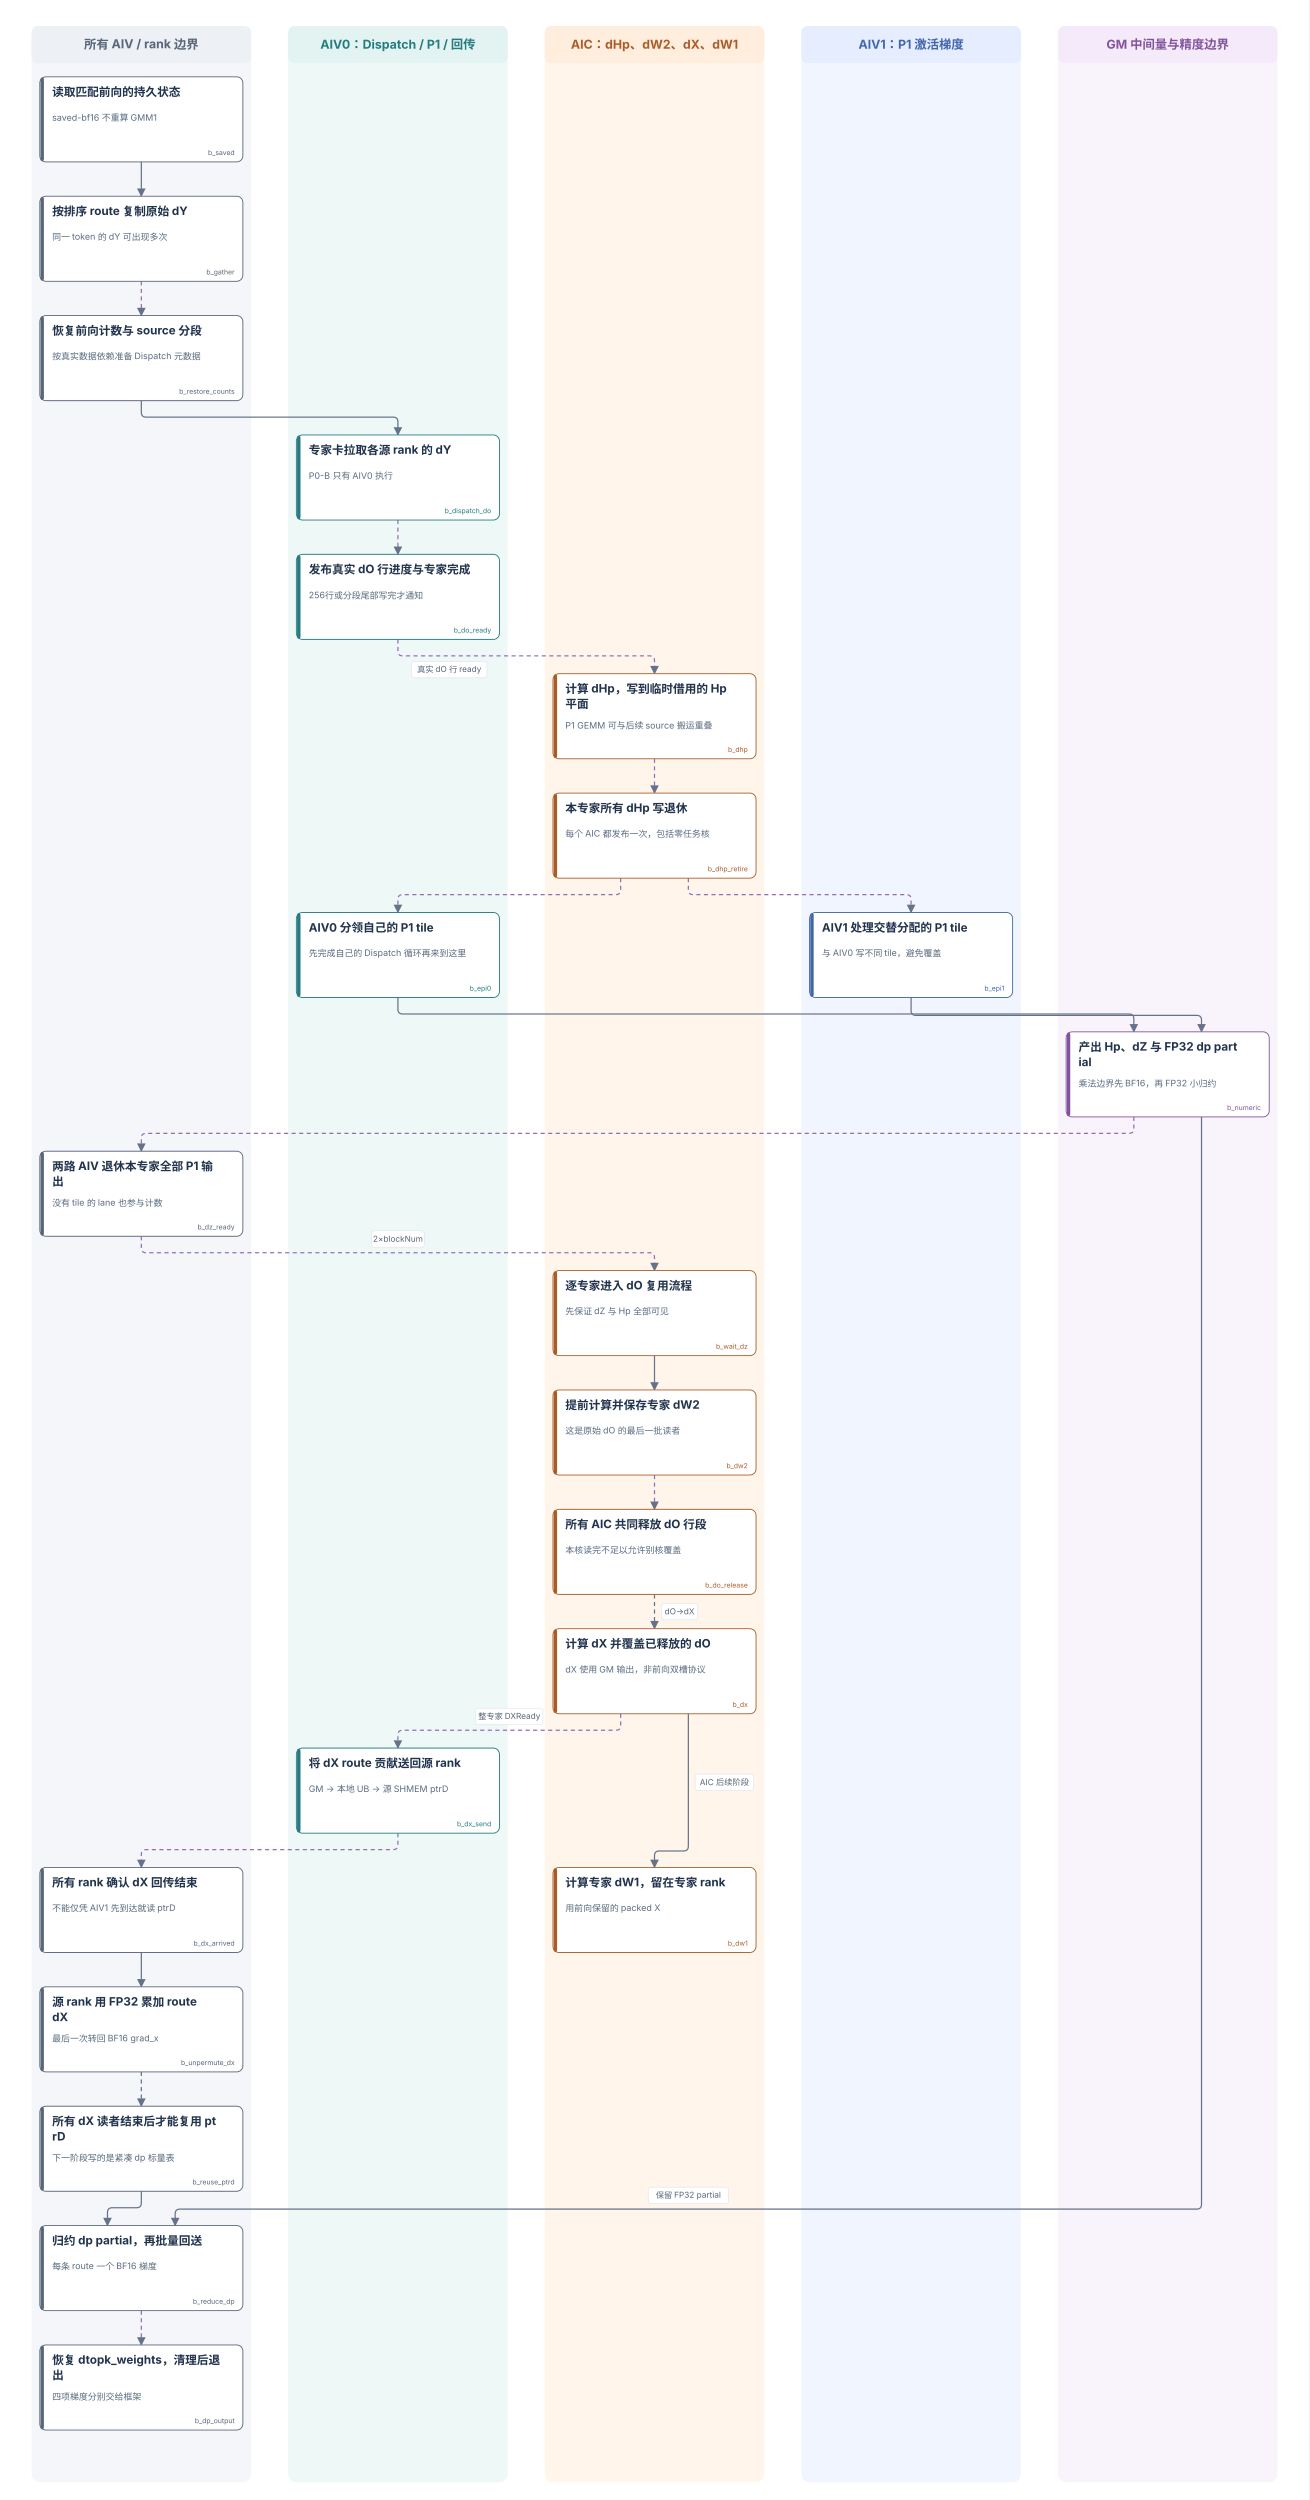
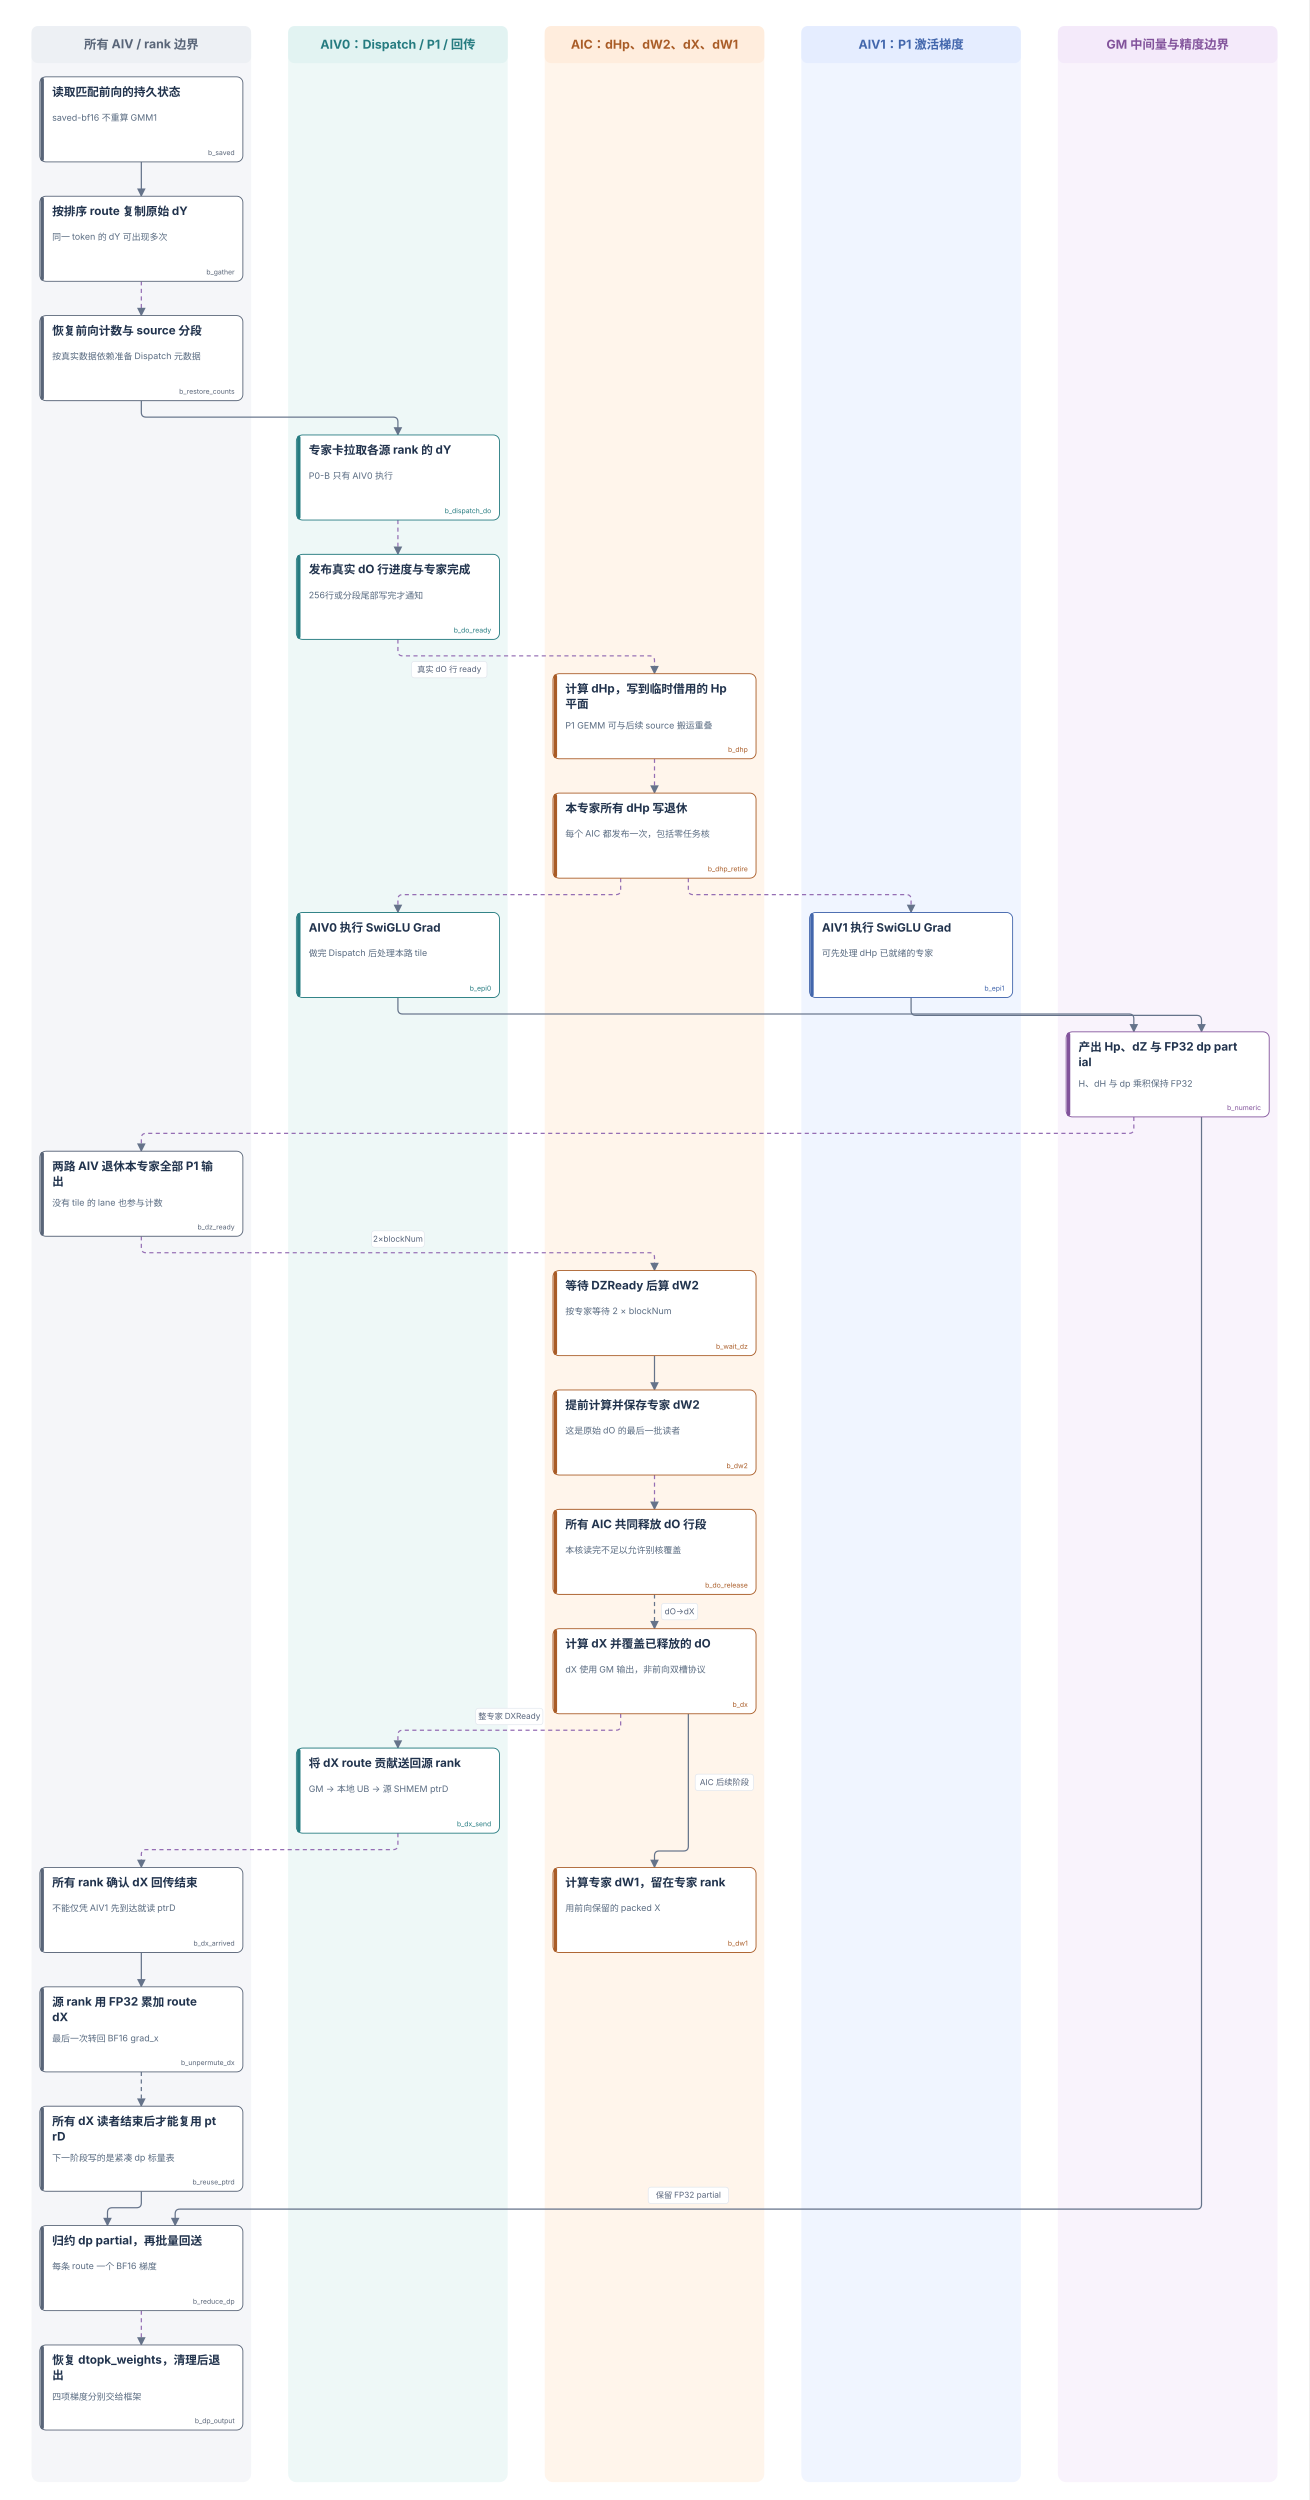
<svg xmlns="http://www.w3.org/2000/svg" width="1908" height="3644" viewBox="0 0 1908 3644" aria-label="反向：从原始 dY 到四项梯度">
  <style>text{font-family:Inter,"Noto Sans SC","Microsoft YaHei",sans-serif}.node-title{font-weight:650;fill:#20324c}.node-subtitle{fill:#586a80}.node{cursor:pointer}.node:hover .node-box,.node:focus .node-box{stroke-width:3}.node.selected .node-box{stroke-width:3;fill:#f3f7ff}.node.muted{opacity:.23}.edge.dimmed{opacity:.18}.edge.related path{stroke-width:3}.hide-sync .edge.sync,.hide-sync .edge.reuse{display:none}</style>
  <rect width="100%" height="100%" fill="#ffffff" />
  <defs>
    <marker id="06-backward-kernel-arrow" viewBox="0 0 10 10" refX="9" refY="5" markerWidth="7" markerHeight="7" orient="auto-start-reverse">
      <path d="M0 0 L10 5 L0 10 z" fill="#65738a" />
    </marker>
  </defs>
  <g class="lane">
    <rect x="46" y="38" width="320" height="3580" rx="12" fill="#edf0f4" opacity=".58" />
    <rect x="46" y="38" width="320" height="54" rx="9" fill="#edf0f4" />
    <text x="206" y="71" text-anchor="middle" font-size="18" font-weight="700" fill="#596578">所有 AIV / rank 边界</text>
  </g>
  <g class="lane">
    <rect x="420" y="38" width="320" height="3580" rx="12" fill="#e2f3f2" opacity=".58" />
    <rect x="420" y="38" width="320" height="54" rx="9" fill="#e2f3f2" />
    <text x="580" y="71" text-anchor="middle" font-size="18" font-weight="700" fill="#257b80">AIV0：Dispatch / P1 / 回传</text>
  </g>
  <g class="lane">
    <rect x="794" y="38" width="320" height="3580" rx="12" fill="#ffeddd" opacity=".58" />
    <rect x="794" y="38" width="320" height="54" rx="9" fill="#ffeddd" />
    <text x="954" y="71" text-anchor="middle" font-size="18" font-weight="700" fill="#a95c27">AIC：dHp、dW2、dX、dW1</text>
  </g>
  <g class="lane">
    <rect x="1168" y="38" width="320" height="3580" rx="12" fill="#e5edff" opacity=".58" />
    <rect x="1168" y="38" width="320" height="54" rx="9" fill="#e5edff" />
    <text x="1328" y="71" text-anchor="middle" font-size="18" font-weight="700" fill="#4266ac">AIV1：P1 激活梯度</text>
  </g>
  <g class="lane">
    <rect x="1542" y="38" width="320" height="3580" rx="12" fill="#f4eafa" opacity=".58" />
    <rect x="1542" y="38" width="320" height="54" rx="9" fill="#f4eafa" />
    <text x="1702" y="71" text-anchor="middle" font-size="18" font-weight="700" fill="#82539b">GM 中间量与精度边界</text>
  </g>
  <g class="edge flow" data-from="b_saved" data-to="b_gather">
    <path d="M206,236 L206,286" fill="none" stroke="#65738a" stroke-width="1.8" marker-end="url(#06-backward-kernel-arrow)" />
  </g>
  <g class="edge sync" data-from="b_gather" data-to="b_restore_counts">
    <path d="M206,410 L206,460" fill="none" stroke="#956eb4" stroke-width="1.8" stroke-dasharray="6 5" marker-end="url(#06-backward-kernel-arrow)" />
  </g>
  <g class="edge flow" data-from="b_restore_counts" data-to="b_dispatch_do">
    <path d="M206,584 L206,601 Q206,608 213,608 L573,608 Q580,608 580,615 L580,634" fill="none" stroke="#65738a" stroke-width="1.8" marker-end="url(#06-backward-kernel-arrow)" />
  </g>
  <g class="edge sync" data-from="b_dispatch_do" data-to="b_do_ready">
    <path d="M580,758 L580,808" fill="none" stroke="#956eb4" stroke-width="1.8" stroke-dasharray="6 5" marker-end="url(#06-backward-kernel-arrow)" />
  </g>
  <g class="edge sync" data-from="b_do_ready" data-to="b_dhp">
    <path d="M580,932 L580,949 Q580,956 587,956 L947,956 Q954,956 954,963 L954,982" fill="none" stroke="#956eb4" stroke-width="1.8" stroke-dasharray="6 5" marker-end="url(#06-backward-kernel-arrow)" />
    <rect x="599.8" y="964" width="110" height="24" rx="4" fill="#ffffff" stroke="#e1e6ed" />
    <text x="654.8" y="980" text-anchor="middle" font-size="12" fill="#56637a">真实 dO 行 ready</text>
  </g>
  <g class="edge sync" data-from="b_dhp" data-to="b_dhp_retire">
    <path d="M954,1106 L954,1156" fill="none" stroke="#956eb4" stroke-width="1.8" stroke-dasharray="6 5" marker-end="url(#06-backward-kernel-arrow)" />
  </g>
  <g class="edge sync" data-from="b_dhp_retire" data-to="b_epi0">
    <path d="M904.667,1280 L904.667,1297 Q904.667,1304 897.667,1304 L587,1304 Q580,1304 580,1311 L580,1330" fill="none" stroke="#956eb4" stroke-width="1.8" stroke-dasharray="6 5" marker-end="url(#06-backward-kernel-arrow)" />
  </g>
  <g class="edge sync" data-from="b_dhp_retire" data-to="b_epi1">
    <path d="M1003.333,1280 L1003.333,1297 Q1003.333,1304 1010.333,1304 L1321,1304 Q1328,1304 1328,1311 L1328,1330" fill="none" stroke="#956eb4" stroke-width="1.8" stroke-dasharray="6 5" marker-end="url(#06-backward-kernel-arrow)" />
  </g>
  <g class="edge data" data-from="b_epi0" data-to="b_numeric">
    <path d="M580,1454 L580,1471 Q580,1478 587,1478 L1645.667,1478 Q1652.667,1478 1652.667,1485 L1652.667,1504" fill="none" stroke="#65738a" stroke-width="1.8" marker-end="url(#06-backward-kernel-arrow)" />
  </g>
  <g class="edge data" data-from="b_epi1" data-to="b_numeric">
    <path d="M1328,1454 L1328,1473 Q1328,1480 1335,1480 L1744.333,1480 Q1751.333,1480 1751.333,1487 L1751.333,1504" fill="none" stroke="#65738a" stroke-width="1.8" marker-end="url(#06-backward-kernel-arrow)" />
  </g>
  <g class="edge sync" data-from="b_numeric" data-to="b_dz_ready">
    <path d="M1652.667,1628 L1652.667,1645 Q1652.667,1652 1645.667,1652 L213,1652 Q206,1652 206,1659 L206,1678" fill="none" stroke="#956eb4" stroke-width="1.8" stroke-dasharray="6 5" marker-end="url(#06-backward-kernel-arrow)" />
  </g>
  <g class="edge sync" data-from="b_dz_ready" data-to="b_wait_dz">
    <path d="M206,1802 L206,1819 Q206,1826 213,1826 L947,1826 Q954,1826 954,1833 L954,1852" fill="none" stroke="#956eb4" stroke-width="1.8" stroke-dasharray="6 5" marker-end="url(#06-backward-kernel-arrow)" />
    <rect x="541.5" y="1794" width="77" height="24" rx="4" fill="#ffffff" stroke="#e1e6ed" />
    <text x="580" y="1810" text-anchor="middle" font-size="12" fill="#56637a">2×blockNum</text>
  </g>
  <g class="edge flow" data-from="b_wait_dz" data-to="b_dw2">
    <path d="M954,1976 L954,2026" fill="none" stroke="#65738a" stroke-width="1.8" marker-end="url(#06-backward-kernel-arrow)" />
  </g>
  <g class="edge sync" data-from="b_dw2" data-to="b_do_release">
    <path d="M954,2150 L954,2200" fill="none" stroke="#956eb4" stroke-width="1.8" stroke-dasharray="6 5" marker-end="url(#06-backward-kernel-arrow)" />
  </g>
  <g class="edge reuse" data-from="b_do_release" data-to="b_dx">
    <path d="M954,2324 L954,2374" fill="none" stroke="#65738a" stroke-width="1.8" stroke-dasharray="6 5" marker-end="url(#06-backward-kernel-arrow)" />
    <rect x="964" y="2337" width="53" height="24" rx="4" fill="#ffffff" stroke="#e1e6ed" />
    <text x="990.5" y="2353" text-anchor="middle" font-size="12" fill="#56637a">dO→dX</text>
  </g>
  <g class="edge sync" data-from="b_dx" data-to="b_dx_send">
    <path d="M904.667,2498 L904.667,2515 Q904.667,2522 897.667,2522 L587,2522 Q580,2522 580,2529 L580,2548" fill="none" stroke="#956eb4" stroke-width="1.8" stroke-dasharray="6 5" marker-end="url(#06-backward-kernel-arrow)" />
    <rect x="693.333" y="2490" width="98" height="24" rx="4" fill="#ffffff" stroke="#e1e6ed" />
    <text x="742.333" y="2506" text-anchor="middle" font-size="12" fill="#56637a">整专家 DXReady</text>
  </g>
  <g class="edge flow" data-from="b_dx" data-to="b_dw1">
    <path d="M1003.333,2498 L1003.333,2691 Q1003.333,2698 996.333,2698 L961,2698 Q954,2698 954,2705 L954,2722" fill="none" stroke="#65738a" stroke-width="1.8" marker-end="url(#06-backward-kernel-arrow)" />
    <rect x="1013.333" y="2586" width="85" height="24" rx="4" fill="#ffffff" stroke="#e1e6ed" />
    <text x="1055.833" y="2602" text-anchor="middle" font-size="12" fill="#56637a">AIC 后续阶段</text>
  </g>
  <g class="edge sync" data-from="b_dx_send" data-to="b_dx_arrived">
    <path d="M580,2672 L580,2689 Q580,2696 573,2696 L213,2696 Q206,2696 206,2703 L206,2722" fill="none" stroke="#956eb4" stroke-width="1.8" stroke-dasharray="6 5" marker-end="url(#06-backward-kernel-arrow)" />
  </g>
  <g class="edge flow" data-from="b_dx_arrived" data-to="b_unpermute_dx">
    <path d="M206,2846 L206,2896" fill="none" stroke="#65738a" stroke-width="1.8" marker-end="url(#06-backward-kernel-arrow)" />
  </g>
  <g class="edge reuse" data-from="b_unpermute_dx" data-to="b_reuse_ptrd">
    <path d="M206,3020 L206,3070" fill="none" stroke="#65738a" stroke-width="1.8" stroke-dasharray="6 5" marker-end="url(#06-backward-kernel-arrow)" />
  </g>
  <g class="edge flow" data-from="b_reuse_ptrd" data-to="b_reduce_dp">
    <path d="M206,3194 L206,3211 Q206,3218 199,3218 L163.667,3218 Q156.667,3218 156.667,3225 L156.667,3244" fill="none" stroke="#65738a" stroke-width="1.8" marker-end="url(#06-backward-kernel-arrow)" />
  </g>
  <g class="edge data" data-from="b_numeric" data-to="b_reduce_dp">
    <path d="M1751.333,1628 L1751.333,3213 Q1751.333,3220 1744.333,3220 L262.333,3220 Q255.333,3220 255.333,3227 L255.333,3244" fill="none" stroke="#65738a" stroke-width="1.8" marker-end="url(#06-backward-kernel-arrow)" />
    <rect x="944.833" y="3188" width="117" height="24" rx="4" fill="#ffffff" stroke="#e1e6ed" />
    <text x="1003.333" y="3204" text-anchor="middle" font-size="12" fill="#56637a">保留 FP32 partial</text>
  </g>
  <g class="edge sync" data-from="b_reduce_dp" data-to="b_dp_output">
    <path d="M206,3368 L206,3418" fill="none" stroke="#956eb4" stroke-width="1.8" stroke-dasharray="6 5" marker-end="url(#06-backward-kernel-arrow)" />
  </g>
  <g class="node" id="node-b_saved" data-node="b_saved" role="button" tabindex="0" aria-label="读取匹配前向的持久状态">
    <rect class="node-box" x="58" y="112" width="296" height="124" rx="9" fill="#ffffff" stroke="#596578" stroke-width="1.3" />
    <rect x="59" y="113" width="5" height="122" rx="3" fill="#596578" />
    <text class="node-title" x="76" y="140" font-size="17">
      <tspan x="76" dy="0">读取匹配前向的持久状态</tspan>
    </text>
    <text class="node-subtitle" x="76" y="176" font-size="13">
      <tspan x="76" dy="0">saved-bf16 不重算 GMM1</tspan>
    </text>
    <text x="342" y="226" text-anchor="end" font-size="10" fill="#596578">b_saved</text>
  </g>
  <g class="node" id="node-b_gather" data-node="b_gather" role="button" tabindex="0" aria-label="按排序 route 复制原始 dY">
    <rect class="node-box" x="58" y="286" width="296" height="124" rx="9" fill="#ffffff" stroke="#596578" stroke-width="1.3" />
    <rect x="59" y="287" width="5" height="122" rx="3" fill="#596578" />
    <text class="node-title" x="76" y="314" font-size="17">
      <tspan x="76" dy="0">按排序 route 复制原始 dY</tspan>
    </text>
    <text class="node-subtitle" x="76" y="350" font-size="13">
      <tspan x="76" dy="0">同一 token 的 dY 可出现多次</tspan>
    </text>
    <text x="342" y="400" text-anchor="end" font-size="10" fill="#596578">b_gather</text>
  </g>
  <g class="node" id="node-b_restore_counts" data-node="b_restore_counts" role="button" tabindex="0" aria-label="恢复前向计数与 source 分段">
    <rect class="node-box" x="58" y="460" width="296" height="124" rx="9" fill="#ffffff" stroke="#596578" stroke-width="1.3" />
    <rect x="59" y="461" width="5" height="122" rx="3" fill="#596578" />
    <text class="node-title" x="76" y="488" font-size="17">
      <tspan x="76" dy="0">恢复前向计数与 source 分段</tspan>
    </text>
    <text class="node-subtitle" x="76" y="524" font-size="13">
      <tspan x="76" dy="0">按真实数据依赖准备 Dispatch 元数据</tspan>
    </text>
    <text x="342" y="574" text-anchor="end" font-size="10" fill="#596578">b_restore_counts</text>
  </g>
  <g class="node" id="node-b_dispatch_do" data-node="b_dispatch_do" role="button" tabindex="0" aria-label="专家卡拉取各源 rank 的 dY">
    <rect class="node-box" x="432" y="634" width="296" height="124" rx="9" fill="#ffffff" stroke="#257b80" stroke-width="1.3" />
    <rect x="433" y="635" width="5" height="122" rx="3" fill="#257b80" />
    <text class="node-title" x="450" y="662" font-size="17">
      <tspan x="450" dy="0">专家卡拉取各源 rank 的 dY</tspan>
    </text>
    <text class="node-subtitle" x="450" y="698" font-size="13">
      <tspan x="450" dy="0">P0-B 只有 AIV0 执行</tspan>
    </text>
    <text x="716" y="748" text-anchor="end" font-size="10" fill="#257b80">b_dispatch_do</text>
  </g>
  <g class="node" id="node-b_do_ready" data-node="b_do_ready" role="button" tabindex="0" aria-label="发布真实 dO 行进度与专家完成">
    <rect class="node-box" x="432" y="808" width="296" height="124" rx="9" fill="#ffffff" stroke="#257b80" stroke-width="1.3" />
    <rect x="433" y="809" width="5" height="122" rx="3" fill="#257b80" />
    <text class="node-title" x="450" y="836" font-size="17">
      <tspan x="450" dy="0">发布真实 dO 行进度与专家完成</tspan>
    </text>
    <text class="node-subtitle" x="450" y="872" font-size="13">
      <tspan x="450" dy="0">256行或分段尾部写完才通知</tspan>
    </text>
    <text x="716" y="922" text-anchor="end" font-size="10" fill="#257b80">b_do_ready</text>
  </g>
  <g class="node" id="node-b_dhp" data-node="b_dhp" role="button" tabindex="0" aria-label="计算 dHp，写到临时借用的 Hp 平面">
    <rect class="node-box" x="806" y="982" width="296" height="124" rx="9" fill="#ffffff" stroke="#a95c27" stroke-width="1.3" />
    <rect x="807" y="983" width="5" height="122" rx="3" fill="#a95c27" />
    <text class="node-title" x="824" y="1010" font-size="17">
      <tspan x="824" dy="0">计算 dHp，写到临时借用的 Hp </tspan>
      <tspan x="824" dy="22">平面</tspan>
    </text>
    <text class="node-subtitle" x="824" y="1062" font-size="13">
      <tspan x="824" dy="0">P1 GEMM 可与后续 source 搬运重叠</tspan>
    </text>
    <text x="1090" y="1096" text-anchor="end" font-size="10" fill="#a95c27">b_dhp</text>
  </g>
  <g class="node" id="node-b_dhp_retire" data-node="b_dhp_retire" role="button" tabindex="0" aria-label="本专家所有 dHp 写退休">
    <rect class="node-box" x="806" y="1156" width="296" height="124" rx="9" fill="#ffffff" stroke="#a95c27" stroke-width="1.3" />
    <rect x="807" y="1157" width="5" height="122" rx="3" fill="#a95c27" />
    <text class="node-title" x="824" y="1184" font-size="17">
      <tspan x="824" dy="0">本专家所有 dHp 写退休</tspan>
    </text>
    <text class="node-subtitle" x="824" y="1220" font-size="13">
      <tspan x="824" dy="0">每个 AIC 都发布一次，包括零任务核</tspan>
    </text>
    <text x="1090" y="1270" text-anchor="end" font-size="10" fill="#a95c27">b_dhp_retire</text>
  </g>
-   <g class="node" id="node-b_epi0" data-node="b_epi0" role="button" tabindex="0" aria-label="AIV0 分领自己的 P1 tile">
+   <g class="node" id="node-b_epi0" data-node="b_epi0" role="button" tabindex="0" aria-label="AIV0 执行 SwiGLU Grad">
    <rect class="node-box" x="432" y="1330" width="296" height="124" rx="9" fill="#ffffff" stroke="#257b80" stroke-width="1.3" />
    <rect x="433" y="1331" width="5" height="122" rx="3" fill="#257b80" />
    <text class="node-title" x="450" y="1358" font-size="17">
-       <tspan x="450" dy="0">AIV0 分领自己的 P1 tile</tspan>
+       <tspan x="450" dy="0">AIV0 执行 SwiGLU Grad</tspan>
    </text>
    <text class="node-subtitle" x="450" y="1394" font-size="13">
-       <tspan x="450" dy="0">先完成自己的 Dispatch 循环再来到这里</tspan>
+       <tspan x="450" dy="0">做完 Dispatch 后处理本路 tile</tspan>
    </text>
    <text x="716" y="1444" text-anchor="end" font-size="10" fill="#257b80">b_epi0</text>
  </g>
-   <g class="node" id="node-b_epi1" data-node="b_epi1" role="button" tabindex="0" aria-label="AIV1 处理交替分配的 P1 tile">
+   <g class="node" id="node-b_epi1" data-node="b_epi1" role="button" tabindex="0" aria-label="AIV1 执行 SwiGLU Grad">
    <rect class="node-box" x="1180" y="1330" width="296" height="124" rx="9" fill="#ffffff" stroke="#4266ac" stroke-width="1.3" />
    <rect x="1181" y="1331" width="5" height="122" rx="3" fill="#4266ac" />
    <text class="node-title" x="1198" y="1358" font-size="17">
-       <tspan x="1198" dy="0">AIV1 处理交替分配的 P1 tile</tspan>
+       <tspan x="1198" dy="0">AIV1 执行 SwiGLU Grad</tspan>
    </text>
    <text class="node-subtitle" x="1198" y="1394" font-size="13">
-       <tspan x="1198" dy="0">与 AIV0 写不同 tile，避免覆盖</tspan>
+       <tspan x="1198" dy="0">可先处理 dHp 已就绪的专家</tspan>
    </text>
    <text x="1464" y="1444" text-anchor="end" font-size="10" fill="#4266ac">b_epi1</text>
  </g>
  <g class="node" id="node-b_numeric" data-node="b_numeric" role="button" tabindex="0" aria-label="产出 Hp、dZ 与 FP32 dp partial">
    <rect class="node-box" x="1554" y="1504" width="296" height="124" rx="9" fill="#ffffff" stroke="#82539b" stroke-width="1.3" />
    <rect x="1555" y="1505" width="5" height="122" rx="3" fill="#82539b" />
    <text class="node-title" x="1572" y="1532" font-size="17">
      <tspan x="1572" dy="0">产出 Hp、dZ 与 FP32 dp part</tspan>
      <tspan x="1572" dy="22">ial</tspan>
    </text>
    <text class="node-subtitle" x="1572" y="1584" font-size="13">
-       <tspan x="1572" dy="0">乘法边界先 BF16，再 FP32 小归约</tspan>
+       <tspan x="1572" dy="0">H、dH 与 dp 乘积保持 FP32</tspan>
    </text>
    <text x="1838" y="1618" text-anchor="end" font-size="10" fill="#82539b">b_numeric</text>
  </g>
  <g class="node" id="node-b_dz_ready" data-node="b_dz_ready" role="button" tabindex="0" aria-label="两路 AIV 退休本专家全部 P1 输出">
    <rect class="node-box" x="58" y="1678" width="296" height="124" rx="9" fill="#ffffff" stroke="#596578" stroke-width="1.3" />
    <rect x="59" y="1679" width="5" height="122" rx="3" fill="#596578" />
    <text class="node-title" x="76" y="1706" font-size="17">
      <tspan x="76" dy="0">两路 AIV 退休本专家全部 P1 输</tspan>
      <tspan x="76" dy="22">出</tspan>
    </text>
    <text class="node-subtitle" x="76" y="1758" font-size="13">
      <tspan x="76" dy="0">没有 tile 的 lane 也参与计数</tspan>
    </text>
    <text x="342" y="1792" text-anchor="end" font-size="10" fill="#596578">b_dz_ready</text>
  </g>
-   <g class="node" id="node-b_wait_dz" data-node="b_wait_dz" role="button" tabindex="0" aria-label="逐专家进入 dO 复用流程">
+   <g class="node" id="node-b_wait_dz" data-node="b_wait_dz" role="button" tabindex="0" aria-label="等待 DZReady 后算 dW2">
    <rect class="node-box" x="806" y="1852" width="296" height="124" rx="9" fill="#ffffff" stroke="#a95c27" stroke-width="1.3" />
    <rect x="807" y="1853" width="5" height="122" rx="3" fill="#a95c27" />
    <text class="node-title" x="824" y="1880" font-size="17">
-       <tspan x="824" dy="0">逐专家进入 dO 复用流程</tspan>
+       <tspan x="824" dy="0">等待 DZReady 后算 dW2</tspan>
    </text>
    <text class="node-subtitle" x="824" y="1916" font-size="13">
-       <tspan x="824" dy="0">先保证 dZ 与 Hp 全部可见</tspan>
+       <tspan x="824" dy="0">按专家等待 2 × blockNum</tspan>
    </text>
    <text x="1090" y="1966" text-anchor="end" font-size="10" fill="#a95c27">b_wait_dz</text>
  </g>
  <g class="node" id="node-b_dw2" data-node="b_dw2" role="button" tabindex="0" aria-label="提前计算并保存专家 dW2">
    <rect class="node-box" x="806" y="2026" width="296" height="124" rx="9" fill="#ffffff" stroke="#a95c27" stroke-width="1.3" />
    <rect x="807" y="2027" width="5" height="122" rx="3" fill="#a95c27" />
    <text class="node-title" x="824" y="2054" font-size="17">
      <tspan x="824" dy="0">提前计算并保存专家 dW2</tspan>
    </text>
    <text class="node-subtitle" x="824" y="2090" font-size="13">
      <tspan x="824" dy="0">这是原始 dO 的最后一批读者</tspan>
    </text>
    <text x="1090" y="2140" text-anchor="end" font-size="10" fill="#a95c27">b_dw2</text>
  </g>
  <g class="node" id="node-b_do_release" data-node="b_do_release" role="button" tabindex="0" aria-label="所有 AIC 共同释放 dO 行段">
    <rect class="node-box" x="806" y="2200" width="296" height="124" rx="9" fill="#ffffff" stroke="#a95c27" stroke-width="1.3" />
    <rect x="807" y="2201" width="5" height="122" rx="3" fill="#a95c27" />
    <text class="node-title" x="824" y="2228" font-size="17">
      <tspan x="824" dy="0">所有 AIC 共同释放 dO 行段</tspan>
    </text>
    <text class="node-subtitle" x="824" y="2264" font-size="13">
      <tspan x="824" dy="0">本核读完不足以允许别核覆盖</tspan>
    </text>
    <text x="1090" y="2314" text-anchor="end" font-size="10" fill="#a95c27">b_do_release</text>
  </g>
  <g class="node" id="node-b_dx" data-node="b_dx" role="button" tabindex="0" aria-label="计算 dX 并覆盖已释放的 dO">
    <rect class="node-box" x="806" y="2374" width="296" height="124" rx="9" fill="#ffffff" stroke="#a95c27" stroke-width="1.3" />
    <rect x="807" y="2375" width="5" height="122" rx="3" fill="#a95c27" />
    <text class="node-title" x="824" y="2402" font-size="17">
      <tspan x="824" dy="0">计算 dX 并覆盖已释放的 dO</tspan>
    </text>
    <text class="node-subtitle" x="824" y="2438" font-size="13">
      <tspan x="824" dy="0">dX 使用 GM 输出，非前向双槽协议</tspan>
    </text>
    <text x="1090" y="2488" text-anchor="end" font-size="10" fill="#a95c27">b_dx</text>
  </g>
  <g class="node" id="node-b_dx_send" data-node="b_dx_send" role="button" tabindex="0" aria-label="将 dX route 贡献送回源 rank">
    <rect class="node-box" x="432" y="2548" width="296" height="124" rx="9" fill="#ffffff" stroke="#257b80" stroke-width="1.3" />
    <rect x="433" y="2549" width="5" height="122" rx="3" fill="#257b80" />
    <text class="node-title" x="450" y="2576" font-size="17">
      <tspan x="450" dy="0">将 dX route 贡献送回源 rank</tspan>
    </text>
    <text class="node-subtitle" x="450" y="2612" font-size="13">
      <tspan x="450" dy="0">GM → 本地 UB → 源 SHMEM ptrD</tspan>
    </text>
    <text x="716" y="2662" text-anchor="end" font-size="10" fill="#257b80">b_dx_send</text>
  </g>
  <g class="node" id="node-b_dw1" data-node="b_dw1" role="button" tabindex="0" aria-label="计算专家 dW1，留在专家 rank">
    <rect class="node-box" x="806" y="2722" width="296" height="124" rx="9" fill="#ffffff" stroke="#a95c27" stroke-width="1.3" />
    <rect x="807" y="2723" width="5" height="122" rx="3" fill="#a95c27" />
    <text class="node-title" x="824" y="2750" font-size="17">
      <tspan x="824" dy="0">计算专家 dW1，留在专家 rank</tspan>
    </text>
    <text class="node-subtitle" x="824" y="2786" font-size="13">
      <tspan x="824" dy="0">用前向保留的 packed X</tspan>
    </text>
    <text x="1090" y="2836" text-anchor="end" font-size="10" fill="#a95c27">b_dw1</text>
  </g>
  <g class="node" id="node-b_dx_arrived" data-node="b_dx_arrived" role="button" tabindex="0" aria-label="所有 rank 确认 dX 回传结束">
    <rect class="node-box" x="58" y="2722" width="296" height="124" rx="9" fill="#ffffff" stroke="#596578" stroke-width="1.3" />
    <rect x="59" y="2723" width="5" height="122" rx="3" fill="#596578" />
    <text class="node-title" x="76" y="2750" font-size="17">
      <tspan x="76" dy="0">所有 rank 确认 dX 回传结束</tspan>
    </text>
    <text class="node-subtitle" x="76" y="2786" font-size="13">
      <tspan x="76" dy="0">不能仅凭 AIV1 先到达就读 ptrD</tspan>
    </text>
    <text x="342" y="2836" text-anchor="end" font-size="10" fill="#596578">b_dx_arrived</text>
  </g>
  <g class="node" id="node-b_unpermute_dx" data-node="b_unpermute_dx" role="button" tabindex="0" aria-label="源 rank 用 FP32 累加 route dX">
    <rect class="node-box" x="58" y="2896" width="296" height="124" rx="9" fill="#ffffff" stroke="#596578" stroke-width="1.3" />
    <rect x="59" y="2897" width="5" height="122" rx="3" fill="#596578" />
    <text class="node-title" x="76" y="2924" font-size="17">
      <tspan x="76" dy="0">源 rank 用 FP32 累加 route </tspan>
      <tspan x="76" dy="22">dX</tspan>
    </text>
    <text class="node-subtitle" x="76" y="2976" font-size="13">
      <tspan x="76" dy="0">最后一次转回 BF16 grad_x</tspan>
    </text>
    <text x="342" y="3010" text-anchor="end" font-size="10" fill="#596578">b_unpermute_dx</text>
  </g>
  <g class="node" id="node-b_reuse_ptrd" data-node="b_reuse_ptrd" role="button" tabindex="0" aria-label="所有 dX 读者结束后才能复用 ptrD">
    <rect class="node-box" x="58" y="3070" width="296" height="124" rx="9" fill="#ffffff" stroke="#596578" stroke-width="1.3" />
    <rect x="59" y="3071" width="5" height="122" rx="3" fill="#596578" />
    <text class="node-title" x="76" y="3098" font-size="17">
      <tspan x="76" dy="0">所有 dX 读者结束后才能复用 pt</tspan>
      <tspan x="76" dy="22">rD</tspan>
    </text>
    <text class="node-subtitle" x="76" y="3150" font-size="13">
      <tspan x="76" dy="0">下一阶段写的是紧凑 dp 标量表</tspan>
    </text>
    <text x="342" y="3184" text-anchor="end" font-size="10" fill="#596578">b_reuse_ptrd</text>
  </g>
  <g class="node" id="node-b_reduce_dp" data-node="b_reduce_dp" role="button" tabindex="0" aria-label="归约 dp partial，再批量回送">
    <rect class="node-box" x="58" y="3244" width="296" height="124" rx="9" fill="#ffffff" stroke="#596578" stroke-width="1.3" />
    <rect x="59" y="3245" width="5" height="122" rx="3" fill="#596578" />
    <text class="node-title" x="76" y="3272" font-size="17">
      <tspan x="76" dy="0">归约 dp partial，再批量回送</tspan>
    </text>
    <text class="node-subtitle" x="76" y="3308" font-size="13">
      <tspan x="76" dy="0">每条 route 一个 BF16 梯度</tspan>
    </text>
    <text x="342" y="3358" text-anchor="end" font-size="10" fill="#596578">b_reduce_dp</text>
  </g>
  <g class="node" id="node-b_dp_output" data-node="b_dp_output" role="button" tabindex="0" aria-label="恢复 dtopk_weights，清理后退出">
    <rect class="node-box" x="58" y="3418" width="296" height="124" rx="9" fill="#ffffff" stroke="#596578" stroke-width="1.3" />
    <rect x="59" y="3419" width="5" height="122" rx="3" fill="#596578" />
    <text class="node-title" x="76" y="3446" font-size="17">
      <tspan x="76" dy="0">恢复 dtopk_weights，清理后退</tspan>
      <tspan x="76" dy="22">出</tspan>
    </text>
    <text class="node-subtitle" x="76" y="3498" font-size="13">
      <tspan x="76" dy="0">四项梯度分别交给框架</tspan>
    </text>
    <text x="342" y="3532" text-anchor="end" font-size="10" fill="#596578">b_dp_output</text>
  </g>
</svg>
